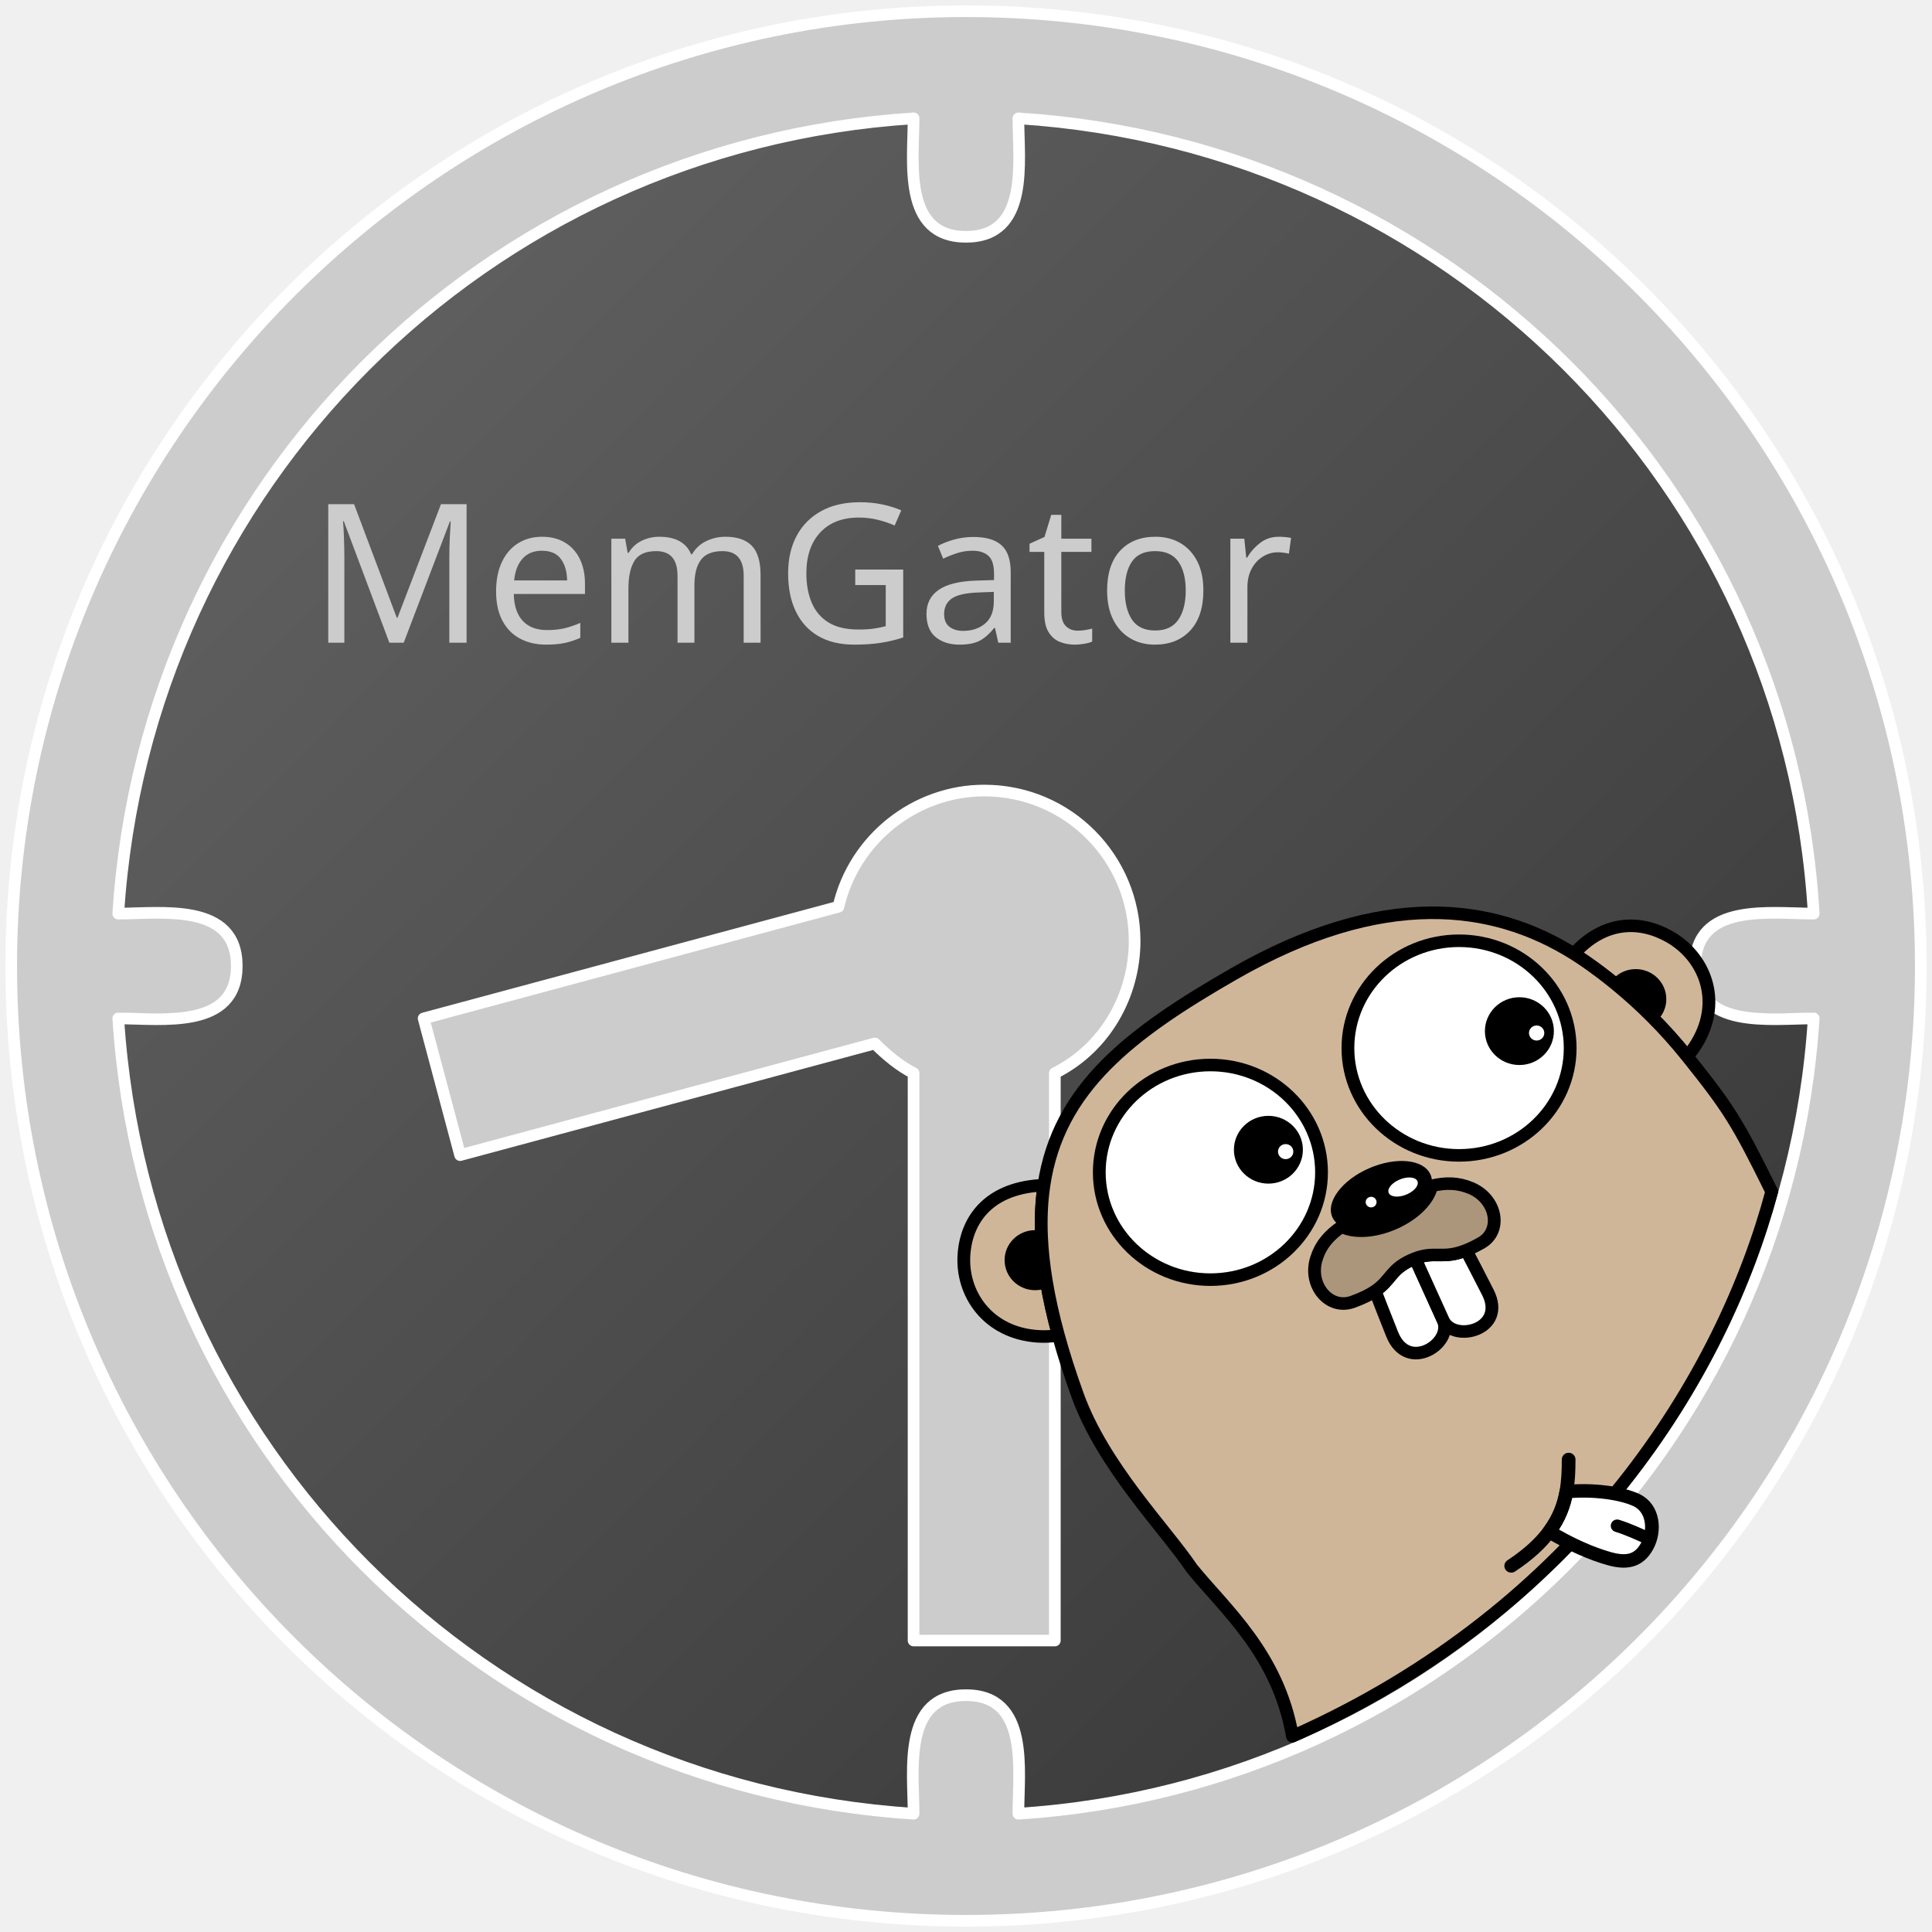
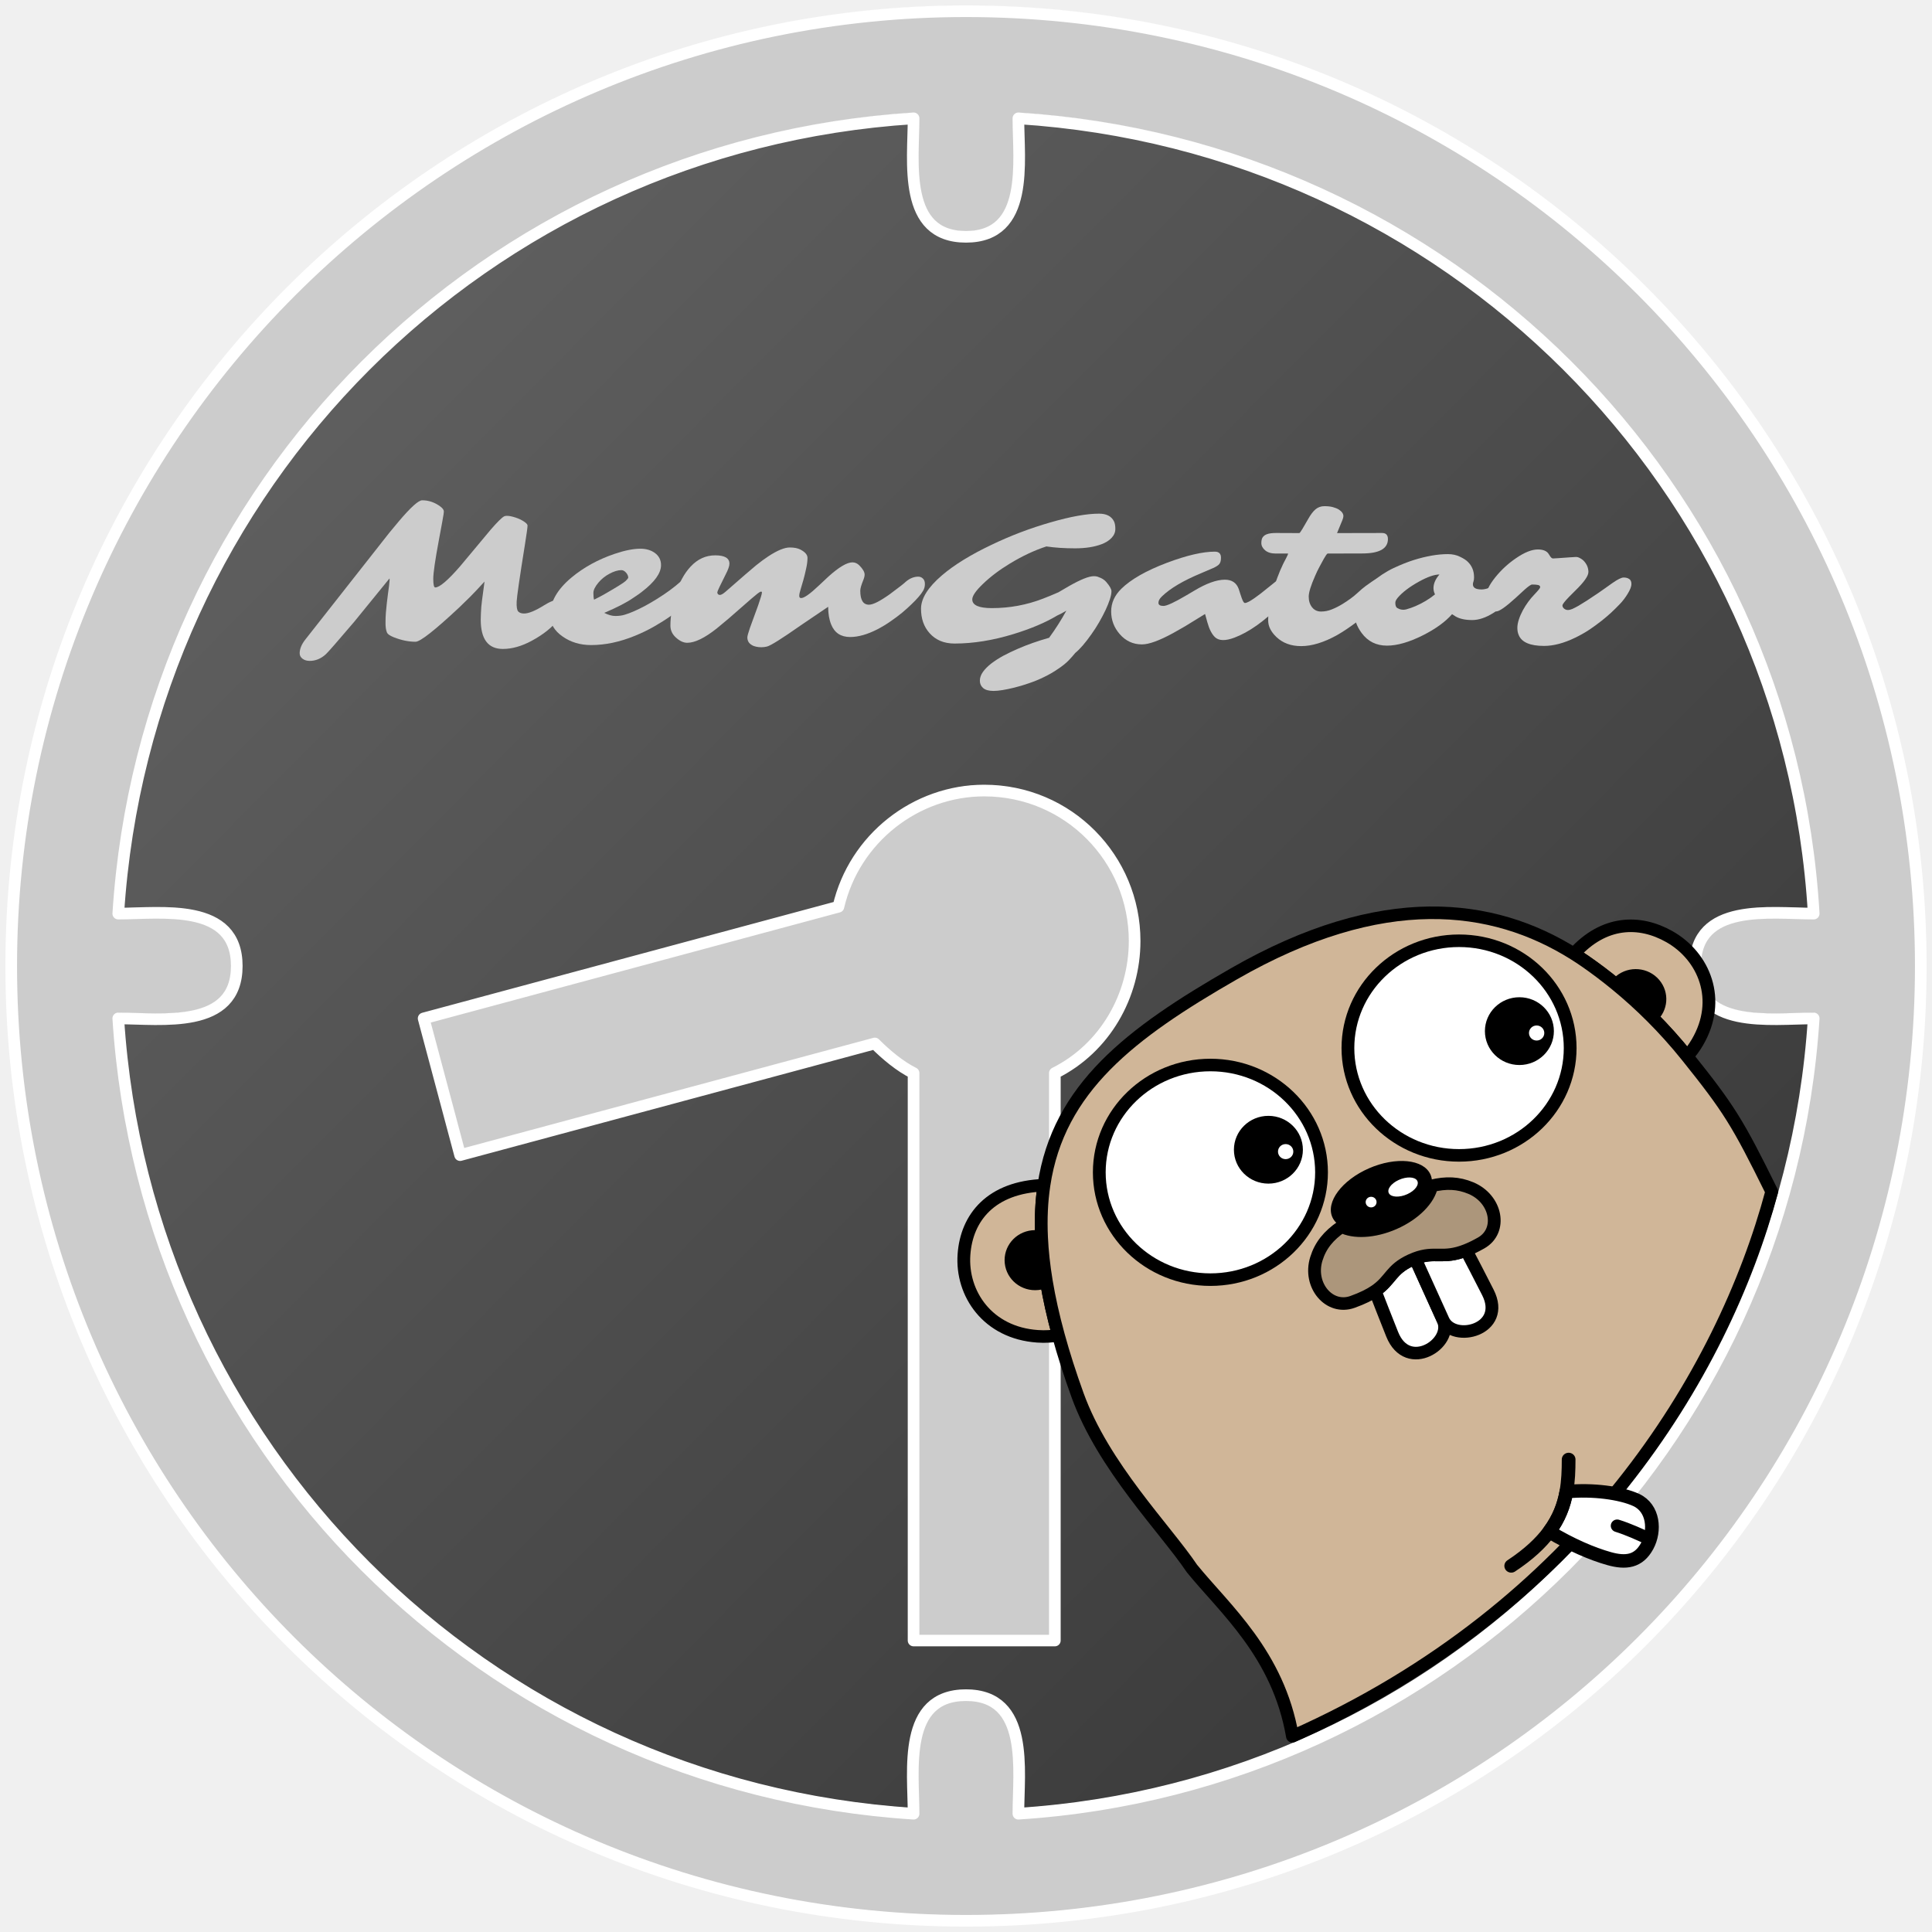
<svg xmlns="http://www.w3.org/2000/svg" xmlns:xlink="http://www.w3.org/1999/xlink" width="716.886" height="716.886" id="svg3248" version="1.1">
  <defs id="defs3250">
    <linearGradient y2="-0.086" x2="0.991" y1="0.087" x1="0.009" gradientTransform="matrix(236.787,338.1669,-338.1669,236.787,138.494,103.804)" id="linearGradient6297-9" xlink:href="#Gradient-9" />
    <linearGradient gradientUnits="userSpaceOnUse" id="Gradient-9" x2="1" x1="0">
      <stop id="stop3385-2" stop-color="#666" offset="0" />
      <stop id="stop3387-1" stop-color="#333" offset="1" />
    </linearGradient>
    <linearGradient y2="-0.086" x2="0.991" y1="0.087" x1="0.009" gradientTransform="matrix(236.787,338.1669,-338.1669,236.787,138.494,103.804)" id="linearGradient3246" xlink:href="#Gradient-9" />
  </defs>
  <g id="layer1" transform="translate(-13.84868,-13.21087)">
    <circle transform="matrix(2.161729,0,0,2.161729,-183.6984,-218.2548)" id="circle3417-4" r="148.208" cy="272.888" cx="256.888" style="fill:url(#linearGradient3246);stroke:none" d="m 405.095,272.888 c 0,81.853 -66.355,148.208 -148.208,148.208 -81.853,0 -148.208,-66.355 -148.208,-148.208 0,-81.853 66.355,-148.208 148.208,-148.208 81.853,0 148.208,66.355 148.208,148.208 z" />
    <path id="path3425" d="m 372.286,723.928 c -196.172,0 -354.275,-158.115 -354.275,-354.288 0,-195.309 158.942,-354.275 354.275,-354.275 196.16,0 354.288,158.115 354.288,354.275 0,196.172 -158.127,354.288 -354.288,354.288 m 19.448,-668.815 c 0,16.055 4.232,43.956 -19.448,43.956 -23.668,0 -19.448,-27.902 -19.448,-43.956 C 193.883,65.257 67.902,191.238 57.734,350.205 c 16.067,0 43.968,-4.232 43.968,19.436 0,23.681 -27.901,19.46 -43.968,19.46 10.168,158.955 136.149,284.936 295.103,295.092 0,-16.067 -4.22,-43.98 19.448,-43.98 23.681,0 19.448,27.914 19.448,43.98 158.114,-10.156 284.947,-136.977 295.104,-295.092 -16.091,0 -43.98,4.22 -43.98,-19.46 0,-23.669 27.889,-19.436 43.98,-19.436 C 677.521,191.238 550.7,65.257 391.734,55.113 m 13.525,354.276 0,210.536 -52.422,0 0,-210.536 c -5.071,-2.53 -10.143,-6.762 -14.376,-10.995 l -153.883,41.426 -13.537,-50.719 153.907,-41.438 c 5.911,-25.371 28.728,-43.117 54.087,-43.117 31.295,0 55.827,25.359 55.827,55.803 0,20.287 -10.996,39.748 -29.604,49.04 z" style="fill:#cccccc;stroke:none" />
    <path id="path3427" d="m 372.286,725.936 c -196.172,0 -354.275,-158.115 -354.275,-354.288 0,-195.309 158.942,-354.275 354.275,-354.275 196.16,0 354.288,158.115 354.288,354.275 0,196.172 -158.127,354.288 -354.288,354.288 M 391.734,57.12 c 0,16.055 4.232,43.956 -19.448,43.956 -23.668,0 -19.448,-27.902 -19.448,-43.956 C 193.883,67.264 67.902,193.245 57.734,352.212 c 16.067,0 43.968,-4.232 43.968,19.436 0,23.681 -27.901,19.46 -43.968,19.46 10.168,158.955 136.149,284.936 295.103,295.092 0,-16.067 -4.22,-43.98 19.448,-43.98 23.681,0 19.448,27.914 19.448,43.98 158.114,-10.156 284.947,-136.977 295.104,-295.092 -16.091,0 -43.98,4.22 -43.98,-19.46 0,-23.669 27.889,-19.436 43.98,-19.436 C 677.521,193.245 550.7,67.264 391.734,57.12 m 13.525,354.276 0,210.536 -52.422,0 0,-210.536 c -5.071,-2.53 -10.143,-6.762 -14.376,-10.995 L 184.579,441.827 171.042,391.108 324.949,349.67 c 5.911,-25.371 28.728,-43.117 54.087,-43.117 31.295,0 55.827,25.359 55.827,55.803 0,20.287 -10.996,39.748 -29.604,49.04 z" style="fill:none;stroke:#ffffff;stroke-width:4.323;stroke-linecap:round;stroke-linejoin:round" />
    <g id="g3543" transform="matrix(0.789921,0,0,0.776199,369.0983,349.573)">
      <path id="path3551" d="m 37.701,180.366 c -6.229,0.655 -11.809,-3.871 -12.465,-10.108 -0.656,-6.238 3.862,-11.825 10.091,-12.479 1.456,-0.153 2.872,-0.013 4.203,0.355 -0.407,-8.924 -0.016,-17.19 1.119,-24.897 -24.907,0.93 -36.32,15.463 -37.555,33.129 -1.31,18.742 11.141,37.468 34.561,39.105 3.651,0.255 6.895,0.049 9.774,-0.552 -2.455,-9.115 -4.338,-17.702 -5.655,-25.792 -1.234,0.647 -2.604,1.085 -4.073,1.239 z" stroke-miterlimit="10" style="fill:#d0b698;stroke:#000000;stroke-width:6;stroke-linecap:round;stroke-linejoin:round;stroke-miterlimit:10" />
      <path id="path3553" d="m 35.327,157.778 c -6.229,0.655 -10.747,6.242 -10.091,12.479 0.656,6.237 6.237,10.763 12.465,10.108 1.469,-0.154 2.839,-0.592 4.073,-1.239 -1.204,-7.39 -1.942,-14.372 -2.244,-20.994 -1.331,-0.367 -2.747,-0.507 -4.203,-0.354 z" />
      <path id="path3555" d="m 309.592,37.468 c 0.511,-0.68 1.096,-1.317 1.774,-1.887 4.798,-4.025 11.957,-3.395 15.987,1.41 3.967,4.729 3.42,11.73 -1.172,15.788 5.61,5.714 11.18,11.979 16.583,18.841 1.701,-1.844 3.317,-4.046 4.827,-6.66 11.736,-20.332 3.176,-41.127 -13.096,-50.521 -14.119,-8.151 -30.859,-7.664 -44.898,8.169 1.848,1.18 3.665,2.401 5.448,3.66 4.725,3.335 9.604,7.07 14.547,11.2 z" stroke-miterlimit="10" style="fill:#d0b698;stroke:#000000;stroke-width:6;stroke-linecap:round;stroke-linejoin:round;stroke-miterlimit:10" />
      <path id="path3557" d="m 327.354,36.992 c -4.03,-4.805 -11.189,-5.436 -15.987,-1.41 -0.679,0.57 -1.264,1.207 -1.774,1.887 5.49,4.587 11.059,9.677 16.59,15.312 4.591,-4.059 5.138,-11.061 1.171,-15.789 z" />
      <path id="path3561" d="M 382.528,136.317 C 366.482,103.223 362.533,96.725 342.765,71.621 337.362,64.76 331.792,58.494 326.182,52.78 c -5.531,-5.635 -11.1,-10.724 -16.59,-15.312 -4.943,-4.13 -9.822,-7.865 -14.546,-11.199 -1.783,-1.259 -3.601,-2.479 -5.448,-3.66 -38.035,-24.282 -89.932,-31.174 -159.703,9.577 -48.626,28.401 -82.414,54.617 -89.247,101.05 -1.134,7.708 -1.525,15.973 -1.119,24.897 0.302,6.622 1.041,13.604 2.244,20.994 1.317,8.089 3.201,16.676 5.655,25.792 2.433,9.035 5.425,18.587 9.033,28.736 12.141,34.149 41.161,63.804 53.704,82.811 15.364,19.258 40.561,40.864 47.221,80.211 C 293.3,335.289 359.552,223.582 382.528,136.317 z" stroke-miterlimit="10" style="fill:#d0b698;stroke:#000000;stroke-width:6;stroke-linecap:round;stroke-linejoin:round;stroke-miterlimit:10" />
      <ellipse id="ellipse3563" ry="51.3" rx="52.2" cy="67.681" cx="235.646" stroke-miterlimit="10" style="fill:#ffffff;stroke:#000000;stroke-width:6;stroke-linecap:round;stroke-linejoin:round;stroke-miterlimit:10" d="m 287.846,67.681 c 0,28.332 -23.371,51.3 -52.2,51.3 -28.829,0 -52.2,-22.968 -52.2,-51.3 0,-28.332 23.371,-51.3 52.2,-51.3 28.829,0 52.2,22.968 52.2,51.3 z" />
      <ellipse id="ellipse3565" ry="51.3" rx="52.2" cy="127.081" cx="118.851" stroke-miterlimit="10" style="fill:#ffffff;stroke:#000000;stroke-width:6;stroke-linecap:round;stroke-linejoin:round;stroke-miterlimit:10" d="m 171.051,127.081 c 0,28.332 -23.371,51.3 -52.2,51.3 -28.829,0 -52.2,-22.968 -52.2,-51.3 0,-28.332 23.371,-51.3 52.2,-51.3 28.829,0 52.2,22.968 52.2,51.3 z" />
      <circle id="circle3567" r="16.2" cy="59.581" cx="263.996" d="m 280.196,59.581 c 0,8.947 -7.253,16.2 -16.2,16.2 -8.947,0 -16.2,-7.253 -16.2,-16.2 0,-8.947 7.253,-16.2 16.2,-16.2 8.947,0 16.2,7.253 16.2,16.2 z" />
      <circle id="circle3569" r="3.6" cy="60.481" cx="272.096" style="fill:#ffffff" d="m 275.696,60.481 c 0,1.988 -1.612,3.6 -3.6,3.6 -1.988,0 -3.6,-1.612 -3.6,-3.6 0,-1.988 1.612,-3.6 3.6,-3.6 1.988,0 3.6,1.612 3.6,3.6 z" />
      <circle id="circle3571" r="16.2" cy="116.281" cx="146.095" d="m 162.295,116.281 c 0,8.947 -7.253,16.2 -16.2,16.2 -8.947,0 -16.2,-7.253 -16.2,-16.2 0,-8.947 7.253,-16.2 16.2,-16.2 8.947,0 16.2,7.253 16.2,16.2 z" />
      <circle id="circle3573" r="3.6" cy="117.181" cx="154.196" style="fill:#ffffff" d="m 157.796,117.181 c 0,1.988 -1.612,3.6 -3.6,3.6 -1.988,0 -3.6,-1.612 -3.6,-3.6 0,-1.988 1.612,-3.6 3.6,-3.6 1.988,0 3.6,1.612 3.6,3.6 z" />
      <path id="path3575" d="m 213.083,169.078 c -9.664,4.506 -9.3,9.495 -16.832,14.72 2.005,5.293 4.714,12.359 7.977,20.67 7.355,18.729 28.819,4.246 23.938,-6.716 -3.579,-8.041 -9.976,-22.408 -13.135,-29.504 -0.623,0.243 -1.268,0.513 -1.948,0.83 z" stroke-miterlimit="10" style="fill:#ffffff;stroke:#000000;stroke-width:6;stroke-linecap:round;stroke-linejoin:round;stroke-miterlimit:10" />
      <path id="path3577" d="m 238.975,164.35 c -11.064,4.464 -14.537,0.238 -23.943,3.898 3.159,7.096 9.556,21.463 13.135,29.504 4.881,10.962 30.008,4.701 21.009,-13.295 -4.086,-8.173 -7.59,-15.04 -10.201,-20.107 z" stroke-miterlimit="10" style="fill:#ffffff;stroke:#000000;stroke-width:6;stroke-linecap:round;stroke-linejoin:round;stroke-miterlimit:10" />
      <path id="path3579" d="m 318.828,283.698 c -7.131,-3.341 -20.486,-5.202 -32.767,-3.945 -1.133,6.432 -3.443,12.774 -8.066,19.101 10.257,6.286 20.101,10.598 28.152,12.895 7.802,2.224 13.859,1.523 17.899,-6.089 3.828,-7.212 3.051,-18.09 -5.219,-21.963 z" stroke-miterlimit="10" style="fill:#ffffff;stroke:#000000;stroke-width:6.438;stroke-linecap:round;stroke-linejoin:round;stroke-miterlimit:10" />
      <path id="path3581" d="m 260.154,315.231 c 8.164,-5.482 13.859,-10.924 17.842,-16.377 4.623,-6.327 6.932,-12.667 8.066,-19.101 0.893,-5.063 1.064,-10.183 1.064,-15.397" stroke-miterlimit="10" style="fill:none;stroke:#000000;stroke-width:6.438;stroke-linecap:round;stroke-linejoin:round;stroke-miterlimit:10" />
      <path id="path3583" d="m 241.202,134.614 c -5.883,-2.508 -11.642,-2.739 -18.45,-1.058 -1.165,6.392 -7.955,13.579 -17.718,17.926 -9.39,4.181 -18.893,4.561 -24.525,1.549 -6.176,4.299 -9.948,9.01 -11.901,15.435 -3.831,12.607 6.071,24.543 16.988,20.563 4.838,-1.764 8.174,-3.511 10.656,-5.232 7.532,-5.225 7.168,-10.214 16.832,-14.72 0.68,-0.317 1.325,-0.587 1.949,-0.83 9.406,-3.66 12.879,0.566 23.943,-3.898 2.062,-0.832 4.381,-1.959 7.059,-3.503 10.066,-5.805 7.288,-21.062 -4.833,-26.232 z" stroke-miterlimit="10" style="fill:#ac967b;stroke:#000000;stroke-width:6;stroke-linecap:round;stroke-linejoin:round;stroke-miterlimit:10" />
      <path id="path3585" d="m 205.034,151.482 c 9.763,-4.347 16.553,-11.534 17.718,-17.926 0.352,-1.932 0.196,-3.792 -0.554,-5.479 -3.234,-7.265 -16.163,-8.566 -28.878,-2.906 -12.714,5.661 -20.399,16.141 -17.165,23.405 0.846,1.9 2.359,3.388 4.354,4.454 5.632,3.012 15.135,2.633 24.525,-1.548 z" />
      <path id="path3593" d="m 325.071,302.404 c -4.063,-1.998 -10.02,-4.748 -15.145,-6.359" stroke-miterlimit="10" style="fill:none;stroke:#000000;stroke-width:6;stroke-linecap:round;stroke-linejoin:round;stroke-miterlimit:10" />
    </g>
    <circle transform="matrix(0.5613381,0,0,0.5467353,369.8753,426.1927)" id="circle3569-2" r="3.6" cy="60.481" cx="272.096" style="fill:#ffffff" d="m 275.696,60.481 c 0,1.988 -1.612,3.6 -3.6,3.6 -1.988,0 -3.6,-1.612 -3.6,-3.6 0,-1.988 1.612,-3.6 3.6,-3.6 1.988,0 3.6,1.612 3.6,3.6 z" />
    <path style="fill:#ffffff" id="path3699" d="m 513.634,471.303 c 0,1.691 -2.163,3.062 -4.831,3.062 -2.668,0 -4.831,-1.371 -4.831,-3.062 0,-1.691 2.163,-3.062 4.831,-3.062 2.668,0 4.831,1.371 4.831,3.062 z" transform="matrix(1.082439,-0.4912017,0.5158961,0.863396,-259.4212,296.6736)" />
-     <text xml:space="preserve" style="font-size:46.836px;font-style:normal;font-variant:normal;font-weight:900;font-stretch:normal;line-height:125%;letter-spacing:0px;word-spacing:0px;fill:#cccccc;fill-opacity:1;stroke:none;font-family:Orbitron;-inkscape-font-specification:Orbitron Heavy" x="128.667" y="251.691" id="text3024">
-       <tspan id="tspan3026" x="128.667" y="251.691" style="font-size:72px;font-style:normal;font-variant:normal;font-weight:normal;font-stretch:normal;font-family:Sarina;-inkscape-font-specification:Sarina">MemGator</tspan>
-     </text>
+     <g style="font-size:46.836px;font-style:normal;font-variant:normal;font-weight:900;font-stretch:normal;line-height:125%;letter-spacing:0px;word-spacing:0px;fill:#cccccc;fill-opacity:1;stroke:none;font-family:Orbitron;-inkscape-font-specification:Orbitron Heavy" id="text3024">
+       <path d="m 192.229,243.148 0.07,-2.391 c 0.047,-1.5 0.187,-3.141 0.422,-4.922 l 0.562,-4.148 c 0.117,-0.984 0.234,-1.875 0.352,-2.672 -2.227,2.438 -4.02,4.336 -5.379,5.695 l -4.043,3.938 c -9.047,8.461 -14.438,12.691 -16.172,12.691 -2.555,0 -5.238,-0.551 -8.051,-1.652 -1.523,-0.609 -2.391,-1.242 -2.602,-1.898 -0.328,-0.82 -0.492,-1.934 -0.492,-3.34 -2e-5,-1.43 0.047,-2.742 0.141,-3.938 0.094,-1.195 0.211,-2.379 0.352,-3.551 0.141,-1.195 0.281,-2.332 0.422,-3.41 0.164,-1.102 0.293,-2.062 0.387,-2.883 0.234,-1.852 0.281,-2.777 0.141,-2.777 l -13.078,16.066 c -6.164,7.242 -9.668,11.25 -10.512,12.023 -1.805,1.641 -3.797,2.461 -5.977,2.461 -1.078,0 -1.969,-0.27 -2.672,-0.809 -0.703,-0.539 -1.055,-1.207 -1.055,-2.004 10e-6,-1.594 0.668,-3.258 2.004,-4.992 l 31.219,-39.691 3.656,-4.395 c 4.359,-5.133 7.219,-7.699 8.578,-7.699 1.898,5e-5 3.703,0.481 5.414,1.441 1.523,0.844 2.391,1.664 2.602,2.461 0.094,0.305 -0.106,1.723 -0.598,4.254 l -1.23,6.645 c -1.383,7.406 -2.074,12.188 -2.074,14.344 -4e-5,2.133 0.246,3.199 0.738,3.199 1.594,2e-5 4.664,-2.613 9.211,-7.84 l 11.391,-13.641 c 2.508,-2.883 4.172,-4.523 4.992,-4.922 0.234,-0.117 0.574,-0.176 1.02,-0.176 0.445,5e-5 0.937,0.059 1.477,0.176 0.562,0.117 1.125,0.27 1.688,0.457 0.586,0.188 1.148,0.41 1.688,0.668 0.539,0.258 1.019,0.527 1.441,0.809 0.914,0.609 1.359,1.113 1.336,1.512 -8e-5,0.375 -0.094,1.207 -0.281,2.496 -0.188,1.266 -0.422,2.813 -0.703,4.641 -1.945,12.117 -2.965,19.148 -3.059,21.094 -0.07,1.945 0.129,3.164 0.598,3.656 0.492,0.492 1.207,0.738 2.145,0.738 1.711,1e-5 4.195,-1.02 7.453,-3.059 2.203,-1.383 4.019,-2.074 5.449,-2.074 1.453,1e-5 2.18,0.691 2.18,2.074 -9e-5,1.43 -0.774,3.164 -2.32,5.203 -2.227,2.953 -5.555,5.625 -9.984,8.016 -3.727,1.992 -7.266,2.988 -10.617,2.988 -5.484,-1e-5 -8.227,-3.621 -8.227,-10.863" style="font-size:72px;font-weight:bold;font-family:Sarina;-inkscape-font-specification:Sarina Bold" id="path3014" />
+       <path d="m 273.053,225.851 c 1.125,2e-5 1.687,0.633 1.688,1.898 -5e-5,0.844 -0.293,1.91 -0.879,3.199 -0.563,1.266 -1.383,2.461 -2.461,3.586 -1.078,1.102 -2.32,2.25 -3.727,3.445 -1.383,1.195 -3.012,2.449 -4.887,3.762 -1.852,1.313 -3.902,2.613 -6.152,3.902 -2.25,1.289 -4.641,2.449 -7.172,3.48 -5.602,2.297 -11.027,3.445 -16.277,3.445 -4.008,0 -7.512,-1.043 -10.512,-3.129 -3.141,-2.18 -4.711,-4.828 -4.711,-7.945 1e-5,-4.898 2.637,-9.551 7.91,-13.957 4.547,-3.797 9.902,-6.738 16.066,-8.824 3.75,-1.266 6.926,-1.898 9.527,-1.898 2.109,4e-5 3.891,0.516 5.344,1.547 1.547,1.125 2.32,2.637 2.32,4.535 -4e-5,2.977 -2.356,6.27 -7.066,9.879 -0.75,0.586 -1.43,1.078 -2.039,1.477 l -1.266,0.844 c -2.344,1.641 -5.906,3.48 -10.688,5.52 1.477,0.773 2.848,1.16 4.113,1.16 1.289,1e-5 2.437,-0.152 3.445,-0.457 1.031,-0.305 2.191,-0.738 3.48,-1.301 1.289,-0.562 2.66,-1.23 4.113,-2.004 1.477,-0.797 2.965,-1.664 4.465,-2.602 3.352,-2.086 6.258,-4.219 8.719,-6.398 1.289,-1.195 2.93,-2.144 4.922,-2.848 0.656,-0.211 1.23,-0.316 1.723,-0.316 m -38.777,9.879 1.934,-0.984 c 0.633,-0.328 1.195,-0.633 1.688,-0.914 4.734,-2.719 7.43,-4.395 8.086,-5.027 0.656,-0.633 0.984,-1.066 0.984,-1.301 -3e-5,-0.258 -0.07,-0.551 -0.211,-0.879 -0.141,-0.328 -0.328,-0.621 -0.562,-0.879 -0.563,-0.656 -1.16,-0.984 -1.793,-0.984 -0.633,2e-5 -1.336,0.117 -2.109,0.352 -0.75,0.234 -1.512,0.563 -2.285,0.984 -0.773,0.398 -1.523,0.891 -2.25,1.477 -0.703,0.563 -1.324,1.172 -1.863,1.828 -1.242,1.477 -1.863,2.754 -1.863,3.832 -1e-5,1.078 0.082,1.91 0.246,2.496" style="font-size:72px;font-weight:bold;font-family:Sarina;-inkscape-font-specification:Sarina Bold" id="path3016" />
+       <path d="m 333.065,232.425 c -6e-5,3.445 1.078,5.168 3.234,5.168 1.5,1e-5 4.09,-1.312 7.77,-3.938 3.328,-2.461 5.309,-4.008 5.941,-4.641 1.453,-1.219 2.976,-1.828 4.57,-1.828 0.68,2e-5 1.254,0.234 1.723,0.703 0.492,0.445 0.738,1.125 0.738,2.039 -1e-4,0.914 -0.223,1.746 -0.668,2.496 -0.445,0.75 -1.02,1.523 -1.723,2.32 -0.68,0.797 -1.535,1.688 -2.566,2.672 -1.008,0.984 -2.168,2.027 -3.48,3.129 -1.313,1.078 -2.754,2.156 -4.324,3.234 -1.547,1.078 -3.152,2.051 -4.816,2.918 -3.75,1.922 -7.137,2.883 -10.16,2.883 -3.469,0 -5.824,-1.57 -7.066,-4.711 -0.727,-1.805 -1.09,-3.973 -1.09,-6.504 l -10.23,6.926 c -7.008,4.922 -11.18,7.535 -12.516,7.84 -0.68,0.164 -1.371,0.246 -2.074,0.246 -0.68,0 -1.324,-0.07 -1.934,-0.211 -0.609,-0.117 -1.148,-0.328 -1.617,-0.633 -1.078,-0.633 -1.617,-1.57 -1.617,-2.812 -2e-5,-0.492 0.328,-1.687 0.984,-3.586 l 3.023,-8.297 c 0.937,-2.672 1.406,-4.277 1.406,-4.816 -3e-5,-0.187 -0.117,-0.281 -0.352,-0.281 -0.234,2e-5 -0.668,0.246 -1.301,0.738 -0.633,0.492 -1.395,1.125 -2.285,1.898 l -8.367,7.312 -4.395,3.656 c -4.5,3.586 -8.168,5.379 -11.004,5.379 -1.336,0 -2.684,-0.598 -4.043,-1.793 -1.477,-1.266 -2.215,-2.789 -2.215,-4.57 0,-1.781 0.176,-3.727 0.527,-5.836 0.328,-2.109 0.809,-4.137 1.441,-6.082 0.633,-1.969 1.418,-3.809 2.355,-5.52 0.938,-1.734 2.004,-3.234 3.199,-4.5 2.578,-2.766 5.613,-4.148 9.105,-4.148 3.516,3e-5 5.273,1.031 5.273,3.094 -2e-5,0.891 -0.48,2.25 -1.441,4.078 -2.039,4.031 -3.059,6.211 -3.059,6.539 -1e-5,0.305 0.094,0.551 0.281,0.738 0.211,0.164 0.434,0.246 0.668,0.246 0.492,2e-5 1.195,-0.398 2.109,-1.195 6.023,-5.273 9.809,-8.543 11.355,-9.809 1.57,-1.266 3.082,-2.379 4.535,-3.34 3.328,-2.18 5.977,-3.269 7.945,-3.27 1.617,4e-5 2.93,0.258 3.938,0.773 1.758,0.914 2.637,1.945 2.637,3.094 -5e-5,1.148 -0.164,2.449 -0.492,3.902 -0.305,1.453 -0.645,2.859 -1.02,4.219 l -1.055,3.586 c -0.328,1.031 -0.492,1.828 -0.492,2.391 -5e-5,0.539 0.234,0.809 0.703,0.809 1.125,2e-5 3.363,-1.594 6.715,-4.781 l 3.41,-3.199 c 3.914,-3.516 6.879,-5.273 8.895,-5.273 0.961,3e-5 1.816,0.375 2.566,1.125 1.312,1.313 1.969,2.461 1.969,3.445 -7e-5,0.539 -0.188,1.266 -0.562,2.18 -0.703,1.711 -1.055,2.977 -1.055,3.797" style="font-size:72px;font-weight:bold;font-family:Sarina;-inkscape-font-specification:Sarina Bold" id="path3018" />
+       <path d="m 374.62,235.624 c -2e-5,2.156 2.426,3.234 7.277,3.234 6.562,1e-5 12.855,-1.16 18.879,-3.48 1.898,-0.727 3.832,-1.523 5.801,-2.391 l 3.973,-2.32 c 4.289,-2.437 7.336,-3.656 9.141,-3.656 0.773,2e-5 1.383,0.117 1.828,0.352 1.172,0.375 2.109,0.973 2.812,1.793 1.289,1.5 1.934,2.648 1.934,3.445 -7e-5,0.773 -0.199,1.781 -0.598,3.023 -0.399,1.219 -0.938,2.555 -1.617,4.008 -0.68,1.43 -1.465,2.918 -2.355,4.465 -0.891,1.547 -1.84,3.023 -2.848,4.43 -2.25,3.211 -4.254,5.531 -6.012,6.961 -0.656,0.82 -1.465,1.734 -2.426,2.742 -0.961,1.008 -2.285,2.074 -3.973,3.199 -1.664,1.148 -3.41,2.156 -5.238,3.023 -1.805,0.891 -3.656,1.652 -5.555,2.285 -1.875,0.656 -3.68,1.195 -5.414,1.617 -3.328,0.82 -5.895,1.23 -7.699,1.23 -1.781,-1e-5 -3.082,-0.363 -3.902,-1.09 -0.797,-0.703 -1.195,-1.605 -1.195,-2.707 -3e-5,-1.078 0.375,-2.156 1.125,-3.234 0.773,-1.078 1.805,-2.121 3.094,-3.129 1.312,-1.008 2.824,-1.98 4.535,-2.918 1.734,-0.914 3.551,-1.781 5.449,-2.602 3.445,-1.5 7.277,-2.848 11.496,-4.043 2.391,-3.281 4.523,-6.633 6.398,-10.055 l -1.723,0.984 c -0.586,0.305 -1.16,0.586 -1.723,0.844 -4.242,2.555 -9.598,4.828 -16.066,6.82 -7.688,2.367 -15.012,3.551 -21.973,3.551 -3.914,0 -7.02,-1.301 -9.316,-3.902 -2.086,-2.367 -3.129,-5.367 -3.129,-9 -10e-6,-3.844 2.59,-7.98 7.77,-12.41 4.547,-3.891 10.699,-7.676 18.457,-11.355 7.031,-3.375 14.309,-6.141 21.832,-8.297 7.43,-2.156 13.43,-3.234 18,-3.234 2.695,5e-5 4.523,0.914 5.484,2.742 0.375,0.68 0.562,1.652 0.562,2.918 -8e-5,1.242 -0.469,2.356 -1.406,3.34 -0.938,0.984 -2.156,1.758 -3.656,2.32 -2.695,1.031 -6,1.547 -9.914,1.547 -3.914,3e-5 -7.453,-0.234 -10.617,-0.703 -4.453,1.453 -8.988,3.586 -13.605,6.398 -3.867,2.344 -7.207,4.875 -10.02,7.594 -2.578,2.484 -3.867,4.371 -3.867,5.66" style="font-size:72px;font-weight:bold;font-family:Sarina;-inkscape-font-specification:Sarina Bold" id="path3020" />
+       <path d="m 494.467,225.288 c 0.75,3e-5 1.125,0.633 1.125,1.898 -7e-5,2.18 -1.524,5.004 -4.57,8.473 l -2.004,2.039 c -6.07,6.07 -11.789,10.113 -17.156,12.129 -3.328,1.242 -5.719,1.184 -7.172,-0.176 -1.195,-1.148 -2.145,-3 -2.848,-5.555 l -0.844,-3.059 -7.488,4.605 -4.324,2.461 c -5.156,2.812 -9.023,4.219 -11.602,4.219 -3.305,-1e-5 -6.059,-1.277 -8.262,-3.832 -2.109,-2.414 -3.164,-5.215 -3.164,-8.402 1e-5,-3.141 1.254,-5.941 3.762,-8.402 3.586,-3.516 9.246,-6.738 16.98,-9.668 7.312,-2.742 13.219,-4.113 17.719,-4.113 1.523,3e-5 2.285,0.75 2.285,2.25 -4e-5,1.031 -0.199,1.805 -0.598,2.32 -0.398,0.516 -1.219,1.043 -2.461,1.582 l -4.43,1.898 c -6.563,2.742 -11.367,5.59 -14.414,8.543 -0.867,0.82 -1.301,1.617 -1.301,2.391 -1e-5,0.773 0.621,1.16 1.863,1.16 1.219,1e-5 4.055,-1.312 8.508,-3.938 l 2.918,-1.723 c 4.523,-2.719 8.309,-4.078 11.355,-4.078 2.578,2e-5 4.289,1.137 5.133,3.41 0.211,0.609 0.41,1.23 0.598,1.863 0.187,0.609 0.375,1.16 0.562,1.652 0.422,1.148 0.797,1.723 1.125,1.723 0.352,2e-5 0.844,-0.164 1.477,-0.492 0.633,-0.352 1.324,-0.785 2.074,-1.301 0.773,-0.539 1.57,-1.125 2.391,-1.758 l 4.254,-3.41 c 3.773,-3.141 6.609,-4.711 8.508,-4.711" style="font-size:72px;font-weight:bold;font-family:Sarina;-inkscape-font-specification:Sarina Bold" id="path3022" />
+       <path d="m 526.108,227.609 c 2.297,3e-5 3.445,0.797 3.445,2.391 -4e-5,1.523 -1.078,3.492 -3.234,5.906 l -1.723,1.793 c -2.086,2.133 -4.523,4.23 -7.312,6.293 -2.766,2.063 -5.203,3.691 -7.312,4.887 -4.898,2.719 -9.34,4.078 -13.324,4.078 -3.75,0 -6.809,-1.125 -9.176,-3.375 -2.039,-1.945 -3.059,-3.996 -3.059,-6.152 0,-2.156 0.211,-4.301 0.633,-6.434 0.422,-2.133 0.973,-4.219 1.652,-6.258 1.359,-4.148 2.848,-7.676 4.465,-10.582 0.422,-0.797 0.633,-1.312 0.633,-1.547 l -4.535,0 c -1.711,3e-5 -3.035,-0.398 -3.973,-1.195 -0.938,-0.797 -1.406,-1.699 -1.406,-2.707 0,-1.008 0.188,-1.746 0.562,-2.215 0.375,-0.469 0.844,-0.809 1.406,-1.02 0.797,-0.328 1.969,-0.492 3.516,-0.492 l 8.613,0.035 c 0.187,-0.07 0.562,-0.574 1.125,-1.512 l 2.145,-3.691 c 0.914,-1.641 1.828,-2.848 2.742,-3.621 0.937,-0.773 2.027,-1.16 3.27,-1.16 1.266,5e-5 2.32,0.117 3.164,0.352 0.867,0.234 1.594,0.527 2.18,0.879 1.148,0.75 1.723,1.57 1.723,2.461 -2e-5,0.375 -0.129,0.879 -0.387,1.512 l -1.969,4.781 16.699,-0.035 c 1.453,4e-5 2.18,0.75 2.18,2.25 -4e-5,3.563 -3.176,5.344 -9.527,5.344 l -12.867,0.035 c -0.281,0.141 -0.762,0.82 -1.441,2.039 l -1.582,2.918 c -0.398,0.727 -0.68,1.277 -0.844,1.652 l -0.773,1.723 c -1.57,3.539 -2.355,6.094 -2.355,7.664 -1e-5,1.57 0.41,2.883 1.23,3.938 0.844,1.055 1.957,1.582 3.34,1.582 1.383,1e-5 2.73,-0.27 4.043,-0.809 1.336,-0.539 2.637,-1.195 3.902,-1.969 2.297,-1.43 4.102,-2.754 5.414,-3.973 1.312,-1.219 2.402,-2.145 3.27,-2.777 -3e-5,2e-5 0.82,-0.574 2.461,-1.723 1.266,-0.844 2.262,-1.266 2.988,-1.266" style="font-size:72px;font-weight:bold;font-family:Sarina;-inkscape-font-specification:Sarina Bold" id="path3024" />
+       <path d="m 560.385,230.034 c -4e-5,1.266 1.078,1.898 3.234,1.898 1.594,2e-5 3.68,-0.773 6.258,-2.32 l 2.812,-1.547 c 0.867,-0.492 1.617,-0.738 2.25,-0.738 0.656,3e-5 1.172,0.199 1.547,0.598 0.375,0.398 0.562,0.949 0.562,1.652 -6e-5,0.703 -0.234,1.523 -0.703,2.461 -0.469,0.914 -1.113,1.887 -1.934,2.918 -0.82,1.008 -1.781,2.016 -2.883,3.023 -1.102,0.984 -2.285,1.875 -3.551,2.672 -2.813,1.758 -5.426,2.637 -7.84,2.637 -2.555,10e-6 -4.594,-0.434 -6.117,-1.301 -0.469,-0.281 -0.926,-0.574 -1.371,-0.879 -2.508,2.859 -6.141,5.484 -10.898,7.875 -5.063,2.531 -9.48,3.797 -13.254,3.797 -3.961,0 -7.09,-1.559 -9.387,-4.676 -1.852,-2.531 -2.777,-5.098 -2.777,-7.699 10e-6,-3.75 2.004,-7.324 6.012,-10.723 2.953,-2.484 5.801,-4.371 8.543,-5.66 2.766,-1.289 5.262,-2.285 7.488,-2.988 4.711,-1.477 8.953,-2.215 12.727,-2.215 1.687,3e-5 3.187,0.328 4.5,0.984 1.336,0.633 2.32,1.277 2.953,1.934 1.5,1.477 2.25,3.363 2.25,5.66 -4e-5,0.68 -0.07,1.207 -0.211,1.582 -0.141,0.375 -0.211,0.727 -0.211,1.055 m -28.758,6.645 -0.035,0.105 0,0.035 c -1e-5,1.008 0.223,1.664 0.668,1.969 1.078,0.656 2.215,0.832 3.41,0.527 1.195,-0.328 2.332,-0.727 3.41,-1.195 2.672,-1.148 5.086,-2.602 7.242,-4.359 -0.375,-0.75 -0.563,-1.523 -0.562,-2.32 -3e-5,-1.687 0.738,-3.375 2.215,-5.062 -1.875,3e-5 -4.406,0.879 -7.594,2.637 -3.516,1.945 -6.152,3.949 -7.91,6.012 -0.563,0.703 -0.844,1.254 -0.844,1.652" style="font-size:72px;font-weight:bold;font-family:Sarina;-inkscape-font-specification:Sarina Bold" id="path3026" />
+       <path d="m 569.034,240.089 c -0.445,1e-5 -0.879,-0.105 -1.301,-0.316 -0.445,-0.211 -0.855,-0.551 -1.23,-1.02 -0.82,-1.031 -1.23,-2.437 -1.23,-4.219 10e-6,-1.898 1.137,-4.266 3.41,-7.102 2.203,-2.742 4.77,-5.109 7.699,-7.102 3.141,-2.156 5.836,-3.234 8.086,-3.234 1.992,4e-5 3.34,0.563 4.043,1.688 l 0.492,0.773 c 0.375,0.586 0.75,0.879 1.125,0.879 0.375,3e-5 0.961,-0.035 1.758,-0.105 l 4.992,-0.352 c 0.773,-0.07 1.383,-0.105 1.828,-0.105 0.445,3e-5 0.949,0.164 1.512,0.492 0.586,0.305 1.102,0.715 1.547,1.23 0.984,1.172 1.477,2.461 1.477,3.867 -3e-5,1.453 -1.605,3.738 -4.816,6.855 l -2.32,2.32 c -1.664,1.711 -2.496,2.789 -2.496,3.234 -2e-5,0.445 0.211,0.844 0.633,1.195 0.422,0.328 0.879,0.492 1.371,0.492 0.492,1e-5 1.043,-0.129 1.652,-0.387 0.633,-0.281 1.406,-0.68 2.32,-1.195 0.914,-0.539 1.957,-1.184 3.129,-1.934 3.211,-2.109 5.355,-3.562 6.434,-4.359 l 2.918,-2.074 c 1.992,-1.406 3.41,-2.109 4.254,-2.109 0.844,3e-5 1.535,0.188 2.074,0.562 0.539,0.352 0.809,0.973 0.809,1.863 -5e-5,0.891 -0.457,2.086 -1.371,3.586 -0.914,1.5 -1.91,2.801 -2.988,3.902 -1.055,1.102 -2.086,2.121 -3.094,3.059 -1.008,0.938 -2.203,1.957 -3.586,3.059 -1.359,1.078 -2.871,2.18 -4.535,3.305 -1.664,1.102 -3.422,2.098 -5.273,2.988 -4.195,2.039 -8.051,3.059 -11.566,3.059 -5.133,-1e-5 -8.262,-1.324 -9.387,-3.973 -0.352,-0.797 -0.527,-1.688 -0.527,-2.672 -1e-5,-0.984 0.187,-2.039 0.562,-3.164 0.375,-1.148 0.867,-2.285 1.477,-3.41 1.219,-2.227 2.66,-4.195 4.324,-5.906 1.406,-1.477 2.109,-2.355 2.109,-2.637 -10e-6,-0.445 -0.258,-0.727 -0.773,-0.844 -0.492,-0.117 -1.23,-0.176 -2.215,-0.176 -0.422,2e-5 -1.324,0.609 -2.707,1.828 l -3.445,3.164 c -3.656,3.328 -6.047,4.992 -7.172,4.992" style="font-size:72px;font-weight:bold;font-family:Sarina;-inkscape-font-specification:Sarina Bold" id="path3028" />
+     </g>
  </g>
</svg>
